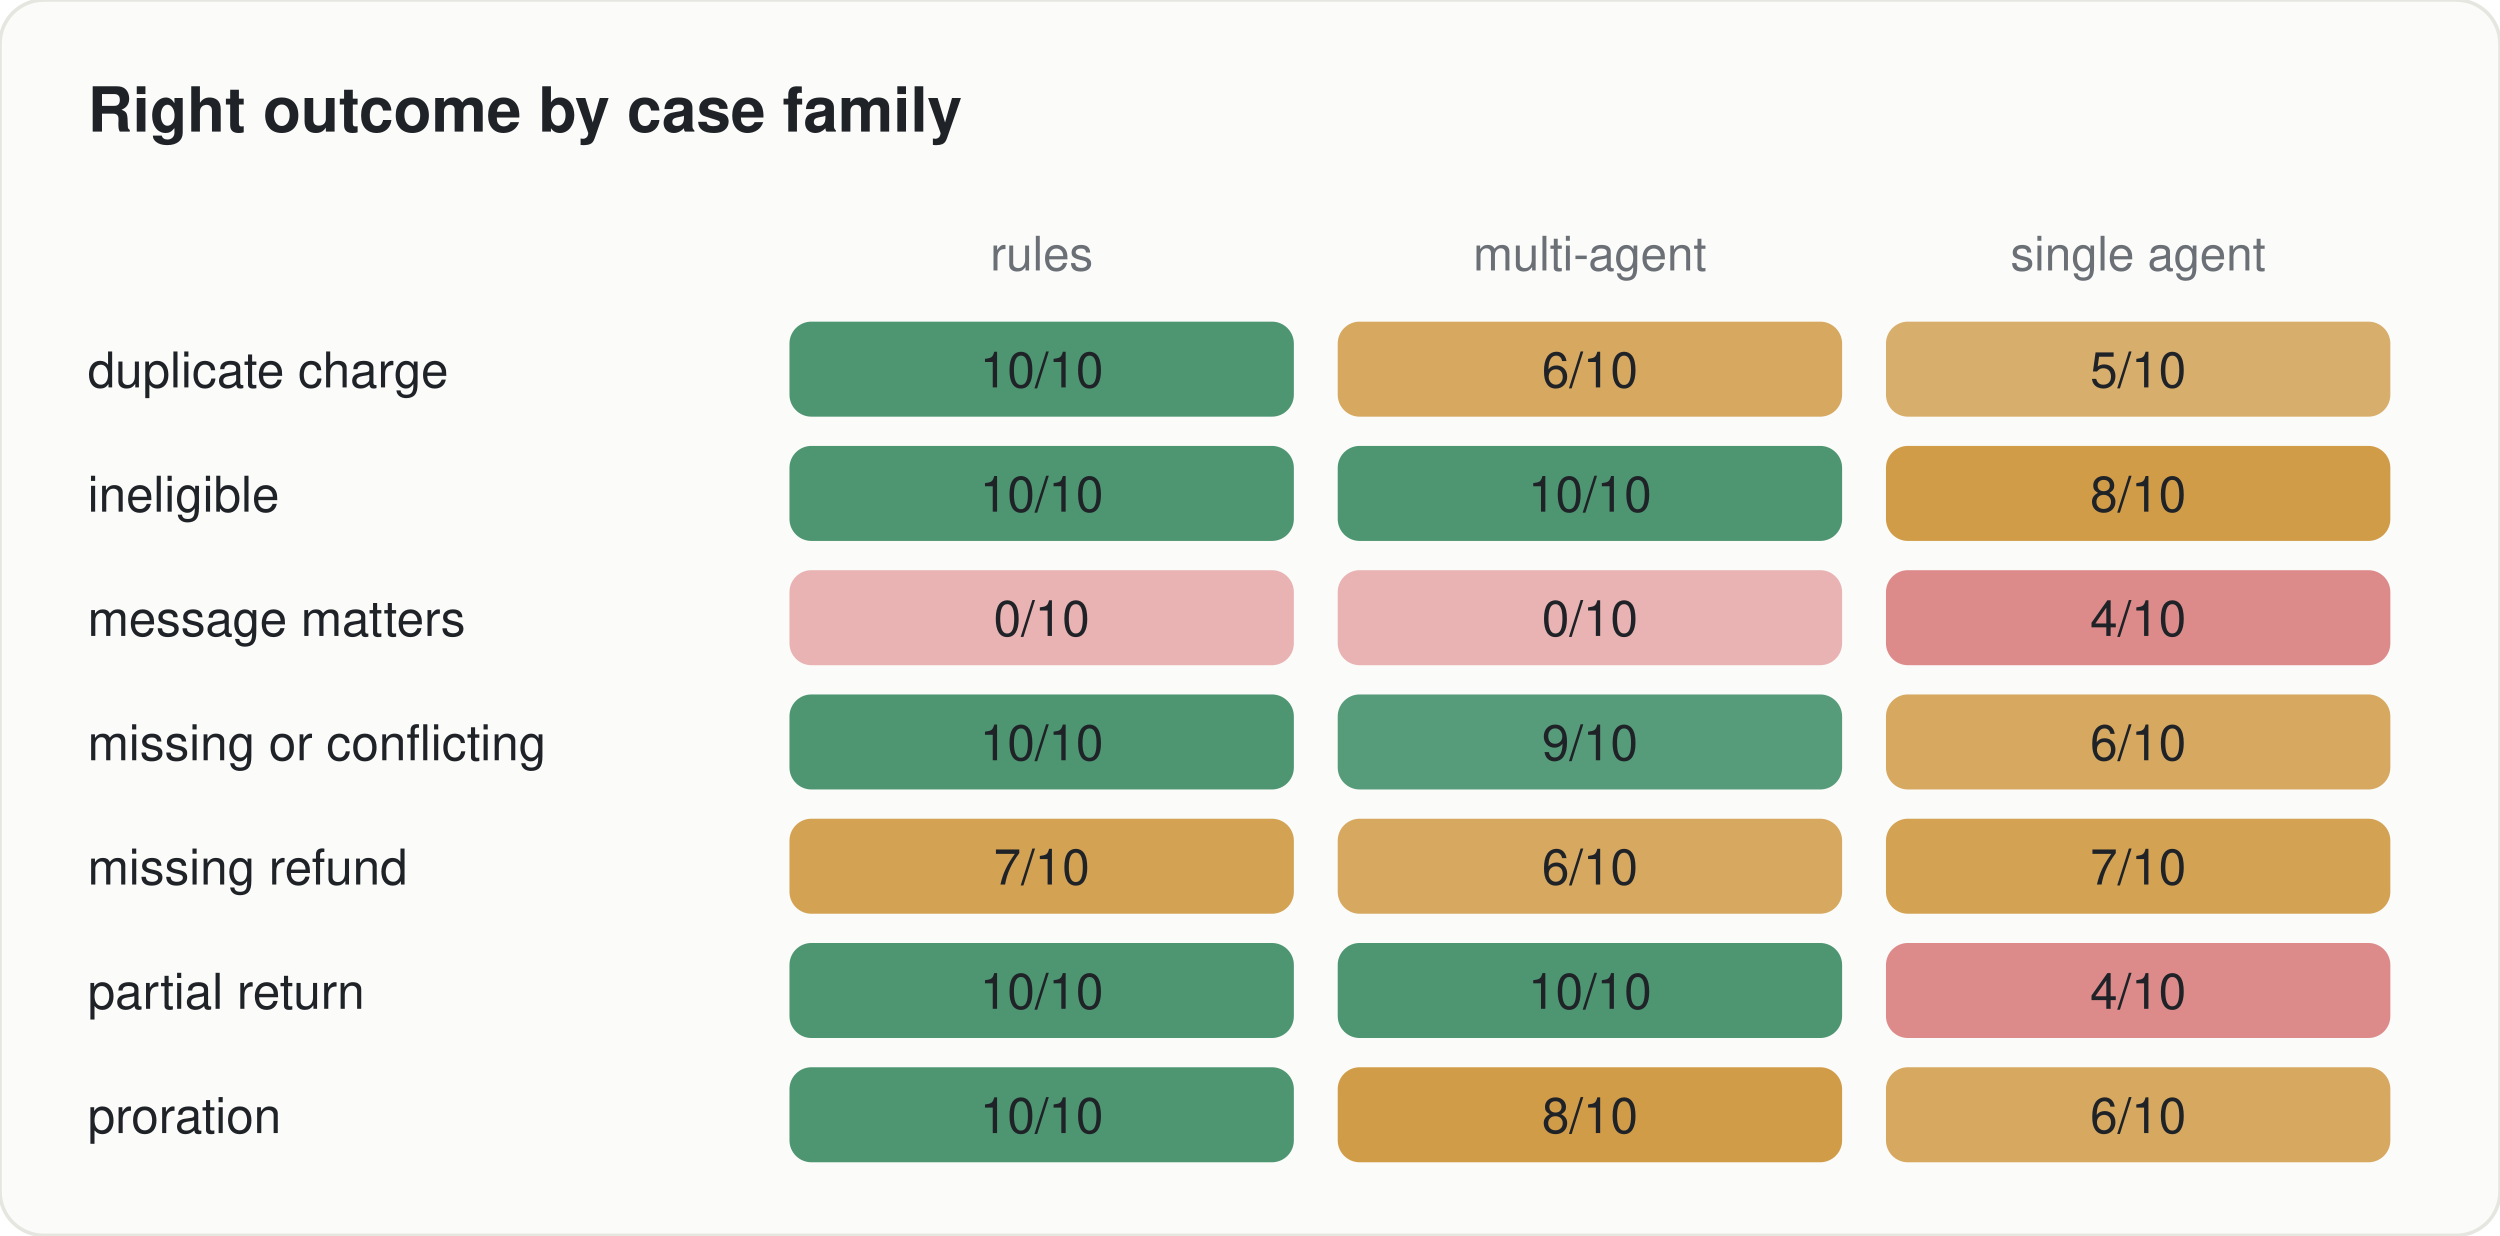
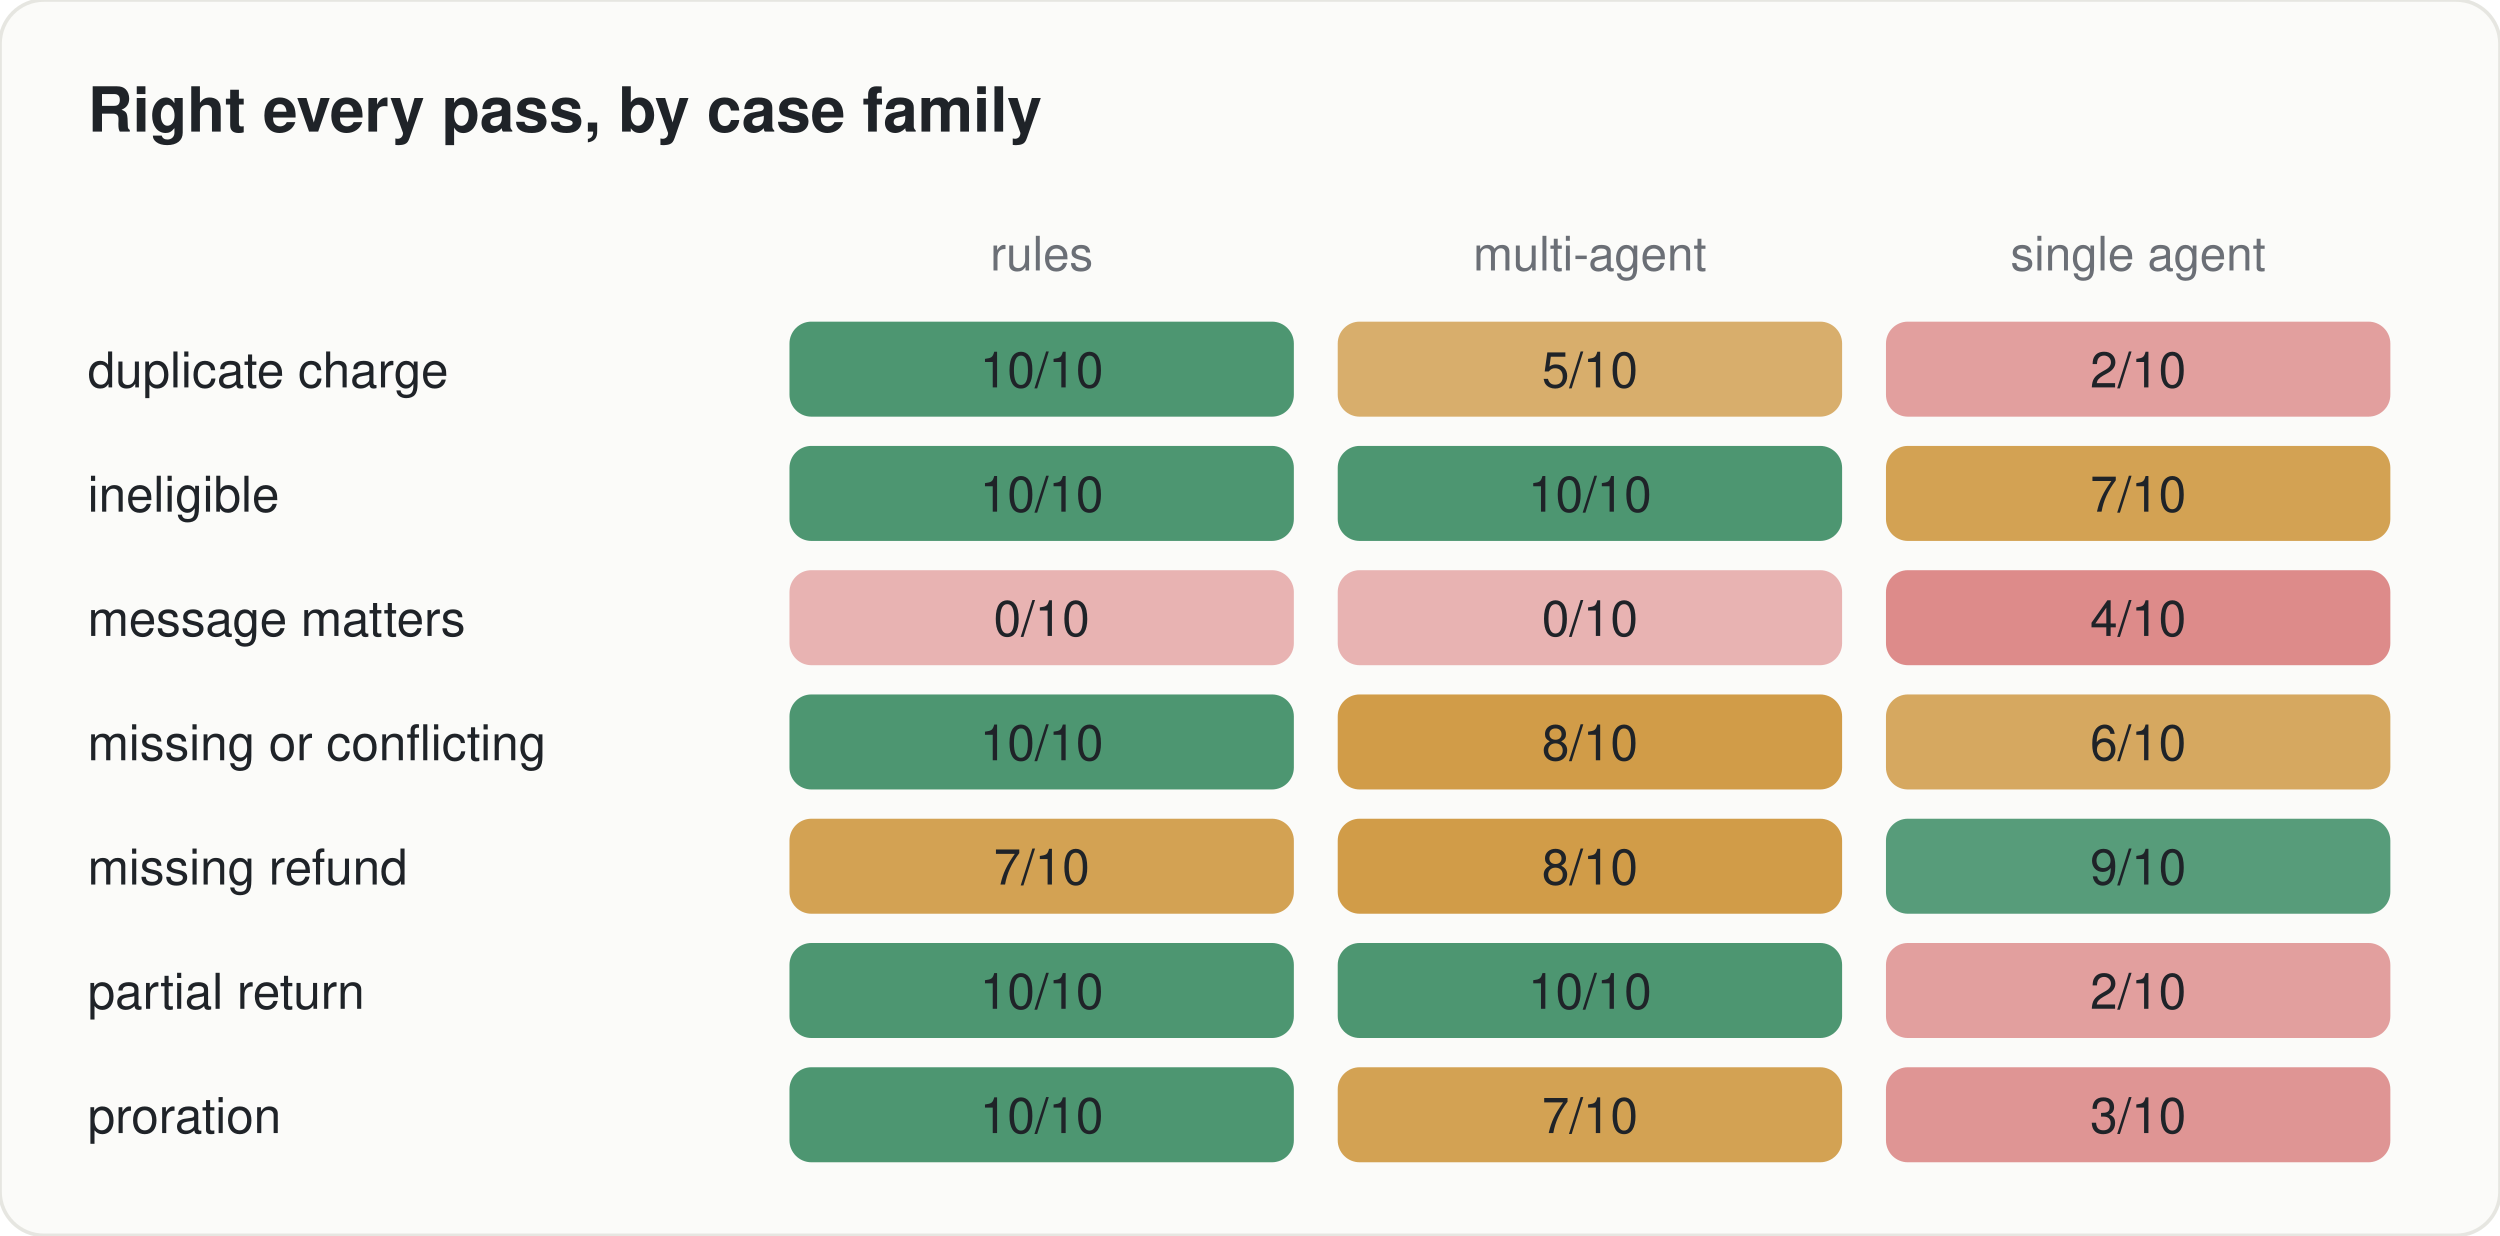
<svg xmlns="http://www.w3.org/2000/svg" width="684" height="338" viewBox="0 0 684 338" font-family="-apple-system, Segoe UI, Helvetica, Arial, sans-serif">
  <rect width="684" height="338" rx="12" fill="#fbfbf9" stroke="#e6e6e1" />
-   <text x="24" y="36" font-size="17" font-weight="600" fill="#1f2328">Right outcome by case family</text>
+   <text x="24" y="36" font-size="17" font-weight="600" fill="#1f2328">Right every pass, by case family</text>
  <text x="285.0" y="74" font-size="13" text-anchor="middle" fill="#6b6f76">rules</text>
  <text x="435.0" y="74" font-size="13" text-anchor="middle" fill="#6b6f76">multi-agent</text>
  <text x="585.0" y="74" font-size="13" text-anchor="middle" fill="#6b6f76">single agent</text>
  <text x="24" y="106" font-size="13.5" fill="#1f2328">duplicate charge</text>
  <rect x="216" y="88" width="138" height="26" rx="6" fill="#2f855a" fill-opacity="0.85" />
  <text x="285.0" y="106" font-size="13.5" text-anchor="middle" fill="#1f2328">10/10</text>
-   <rect x="366" y="88" width="138" height="26" rx="6" fill="#c27c0e" fill-opacity="0.65" />
-   <text x="435.0" y="106" font-size="13.5" text-anchor="middle" fill="#1f2328">6/10</text>
-   <rect x="516" y="88" width="138" height="26" rx="6" fill="#c27c0e" fill-opacity="0.60" />
-   <text x="585.0" y="106" font-size="13.5" text-anchor="middle" fill="#1f2328">5/10</text>
+   <rect x="366" y="88" width="138" height="26" rx="6" fill="#c27c0e" fill-opacity="0.60" />
+   <text x="435.0" y="106" font-size="13.5" text-anchor="middle" fill="#1f2328">5/10</text>
+   <rect x="516" y="88" width="138" height="26" rx="6" fill="#c53030" fill-opacity="0.45" />
+   <text x="585.0" y="106" font-size="13.5" text-anchor="middle" fill="#1f2328">2/10</text>
  <text x="24" y="140" font-size="13.5" fill="#1f2328">ineligible</text>
  <rect x="216" y="122" width="138" height="26" rx="6" fill="#2f855a" fill-opacity="0.85" />
  <text x="285.0" y="140" font-size="13.5" text-anchor="middle" fill="#1f2328">10/10</text>
  <rect x="366" y="122" width="138" height="26" rx="6" fill="#2f855a" fill-opacity="0.85" />
  <text x="435.0" y="140" font-size="13.5" text-anchor="middle" fill="#1f2328">10/10</text>
-   <rect x="516" y="122" width="138" height="26" rx="6" fill="#c27c0e" fill-opacity="0.75" />
-   <text x="585.0" y="140" font-size="13.5" text-anchor="middle" fill="#1f2328">8/10</text>
+   <rect x="516" y="122" width="138" height="26" rx="6" fill="#c27c0e" fill-opacity="0.70" />
+   <text x="585.0" y="140" font-size="13.5" text-anchor="middle" fill="#1f2328">7/10</text>
  <text x="24" y="174" font-size="13.5" fill="#1f2328">message matters</text>
  <rect x="216" y="156" width="138" height="26" rx="6" fill="#c53030" fill-opacity="0.35" />
  <text x="285.0" y="174" font-size="13.5" text-anchor="middle" fill="#1f2328">0/10</text>
  <rect x="366" y="156" width="138" height="26" rx="6" fill="#c53030" fill-opacity="0.35" />
  <text x="435.0" y="174" font-size="13.5" text-anchor="middle" fill="#1f2328">0/10</text>
  <rect x="516" y="156" width="138" height="26" rx="6" fill="#c53030" fill-opacity="0.55" />
  <text x="585.0" y="174" font-size="13.5" text-anchor="middle" fill="#1f2328">4/10</text>
  <text x="24" y="208" font-size="13.5" fill="#1f2328">missing or conflicting</text>
  <rect x="216" y="190" width="138" height="26" rx="6" fill="#2f855a" fill-opacity="0.85" />
  <text x="285.0" y="208" font-size="13.5" text-anchor="middle" fill="#1f2328">10/10</text>
-   <rect x="366" y="190" width="138" height="26" rx="6" fill="#2f855a" fill-opacity="0.80" />
-   <text x="435.0" y="208" font-size="13.5" text-anchor="middle" fill="#1f2328">9/10</text>
+   <rect x="366" y="190" width="138" height="26" rx="6" fill="#c27c0e" fill-opacity="0.75" />
+   <text x="435.0" y="208" font-size="13.5" text-anchor="middle" fill="#1f2328">8/10</text>
  <rect x="516" y="190" width="138" height="26" rx="6" fill="#c27c0e" fill-opacity="0.65" />
  <text x="585.0" y="208" font-size="13.5" text-anchor="middle" fill="#1f2328">6/10</text>
  <text x="24" y="242" font-size="13.5" fill="#1f2328">missing refund</text>
  <rect x="216" y="224" width="138" height="26" rx="6" fill="#c27c0e" fill-opacity="0.70" />
  <text x="285.0" y="242" font-size="13.5" text-anchor="middle" fill="#1f2328">7/10</text>
-   <rect x="366" y="224" width="138" height="26" rx="6" fill="#c27c0e" fill-opacity="0.65" />
-   <text x="435.0" y="242" font-size="13.5" text-anchor="middle" fill="#1f2328">6/10</text>
-   <rect x="516" y="224" width="138" height="26" rx="6" fill="#c27c0e" fill-opacity="0.70" />
-   <text x="585.0" y="242" font-size="13.5" text-anchor="middle" fill="#1f2328">7/10</text>
+   <rect x="366" y="224" width="138" height="26" rx="6" fill="#c27c0e" fill-opacity="0.75" />
+   <text x="435.0" y="242" font-size="13.5" text-anchor="middle" fill="#1f2328">8/10</text>
+   <rect x="516" y="224" width="138" height="26" rx="6" fill="#2f855a" fill-opacity="0.80" />
+   <text x="585.0" y="242" font-size="13.5" text-anchor="middle" fill="#1f2328">9/10</text>
  <text x="24" y="276" font-size="13.5" fill="#1f2328">partial return</text>
  <rect x="216" y="258" width="138" height="26" rx="6" fill="#2f855a" fill-opacity="0.85" />
  <text x="285.0" y="276" font-size="13.5" text-anchor="middle" fill="#1f2328">10/10</text>
  <rect x="366" y="258" width="138" height="26" rx="6" fill="#2f855a" fill-opacity="0.85" />
  <text x="435.0" y="276" font-size="13.5" text-anchor="middle" fill="#1f2328">10/10</text>
-   <rect x="516" y="258" width="138" height="26" rx="6" fill="#c53030" fill-opacity="0.55" />
-   <text x="585.0" y="276" font-size="13.5" text-anchor="middle" fill="#1f2328">4/10</text>
+   <rect x="516" y="258" width="138" height="26" rx="6" fill="#c53030" fill-opacity="0.45" />
+   <text x="585.0" y="276" font-size="13.5" text-anchor="middle" fill="#1f2328">2/10</text>
  <text x="24" y="310" font-size="13.5" fill="#1f2328">proration</text>
  <rect x="216" y="292" width="138" height="26" rx="6" fill="#2f855a" fill-opacity="0.85" />
  <text x="285.0" y="310" font-size="13.5" text-anchor="middle" fill="#1f2328">10/10</text>
-   <rect x="366" y="292" width="138" height="26" rx="6" fill="#c27c0e" fill-opacity="0.75" />
-   <text x="435.0" y="310" font-size="13.5" text-anchor="middle" fill="#1f2328">8/10</text>
-   <rect x="516" y="292" width="138" height="26" rx="6" fill="#c27c0e" fill-opacity="0.65" />
-   <text x="585.0" y="310" font-size="13.5" text-anchor="middle" fill="#1f2328">6/10</text>
+   <rect x="366" y="292" width="138" height="26" rx="6" fill="#c27c0e" fill-opacity="0.70" />
+   <text x="435.0" y="310" font-size="13.5" text-anchor="middle" fill="#1f2328">7/10</text>
+   <rect x="516" y="292" width="138" height="26" rx="6" fill="#c53030" fill-opacity="0.50" />
+   <text x="585.0" y="310" font-size="13.5" text-anchor="middle" fill="#1f2328">3/10</text>
</svg>
